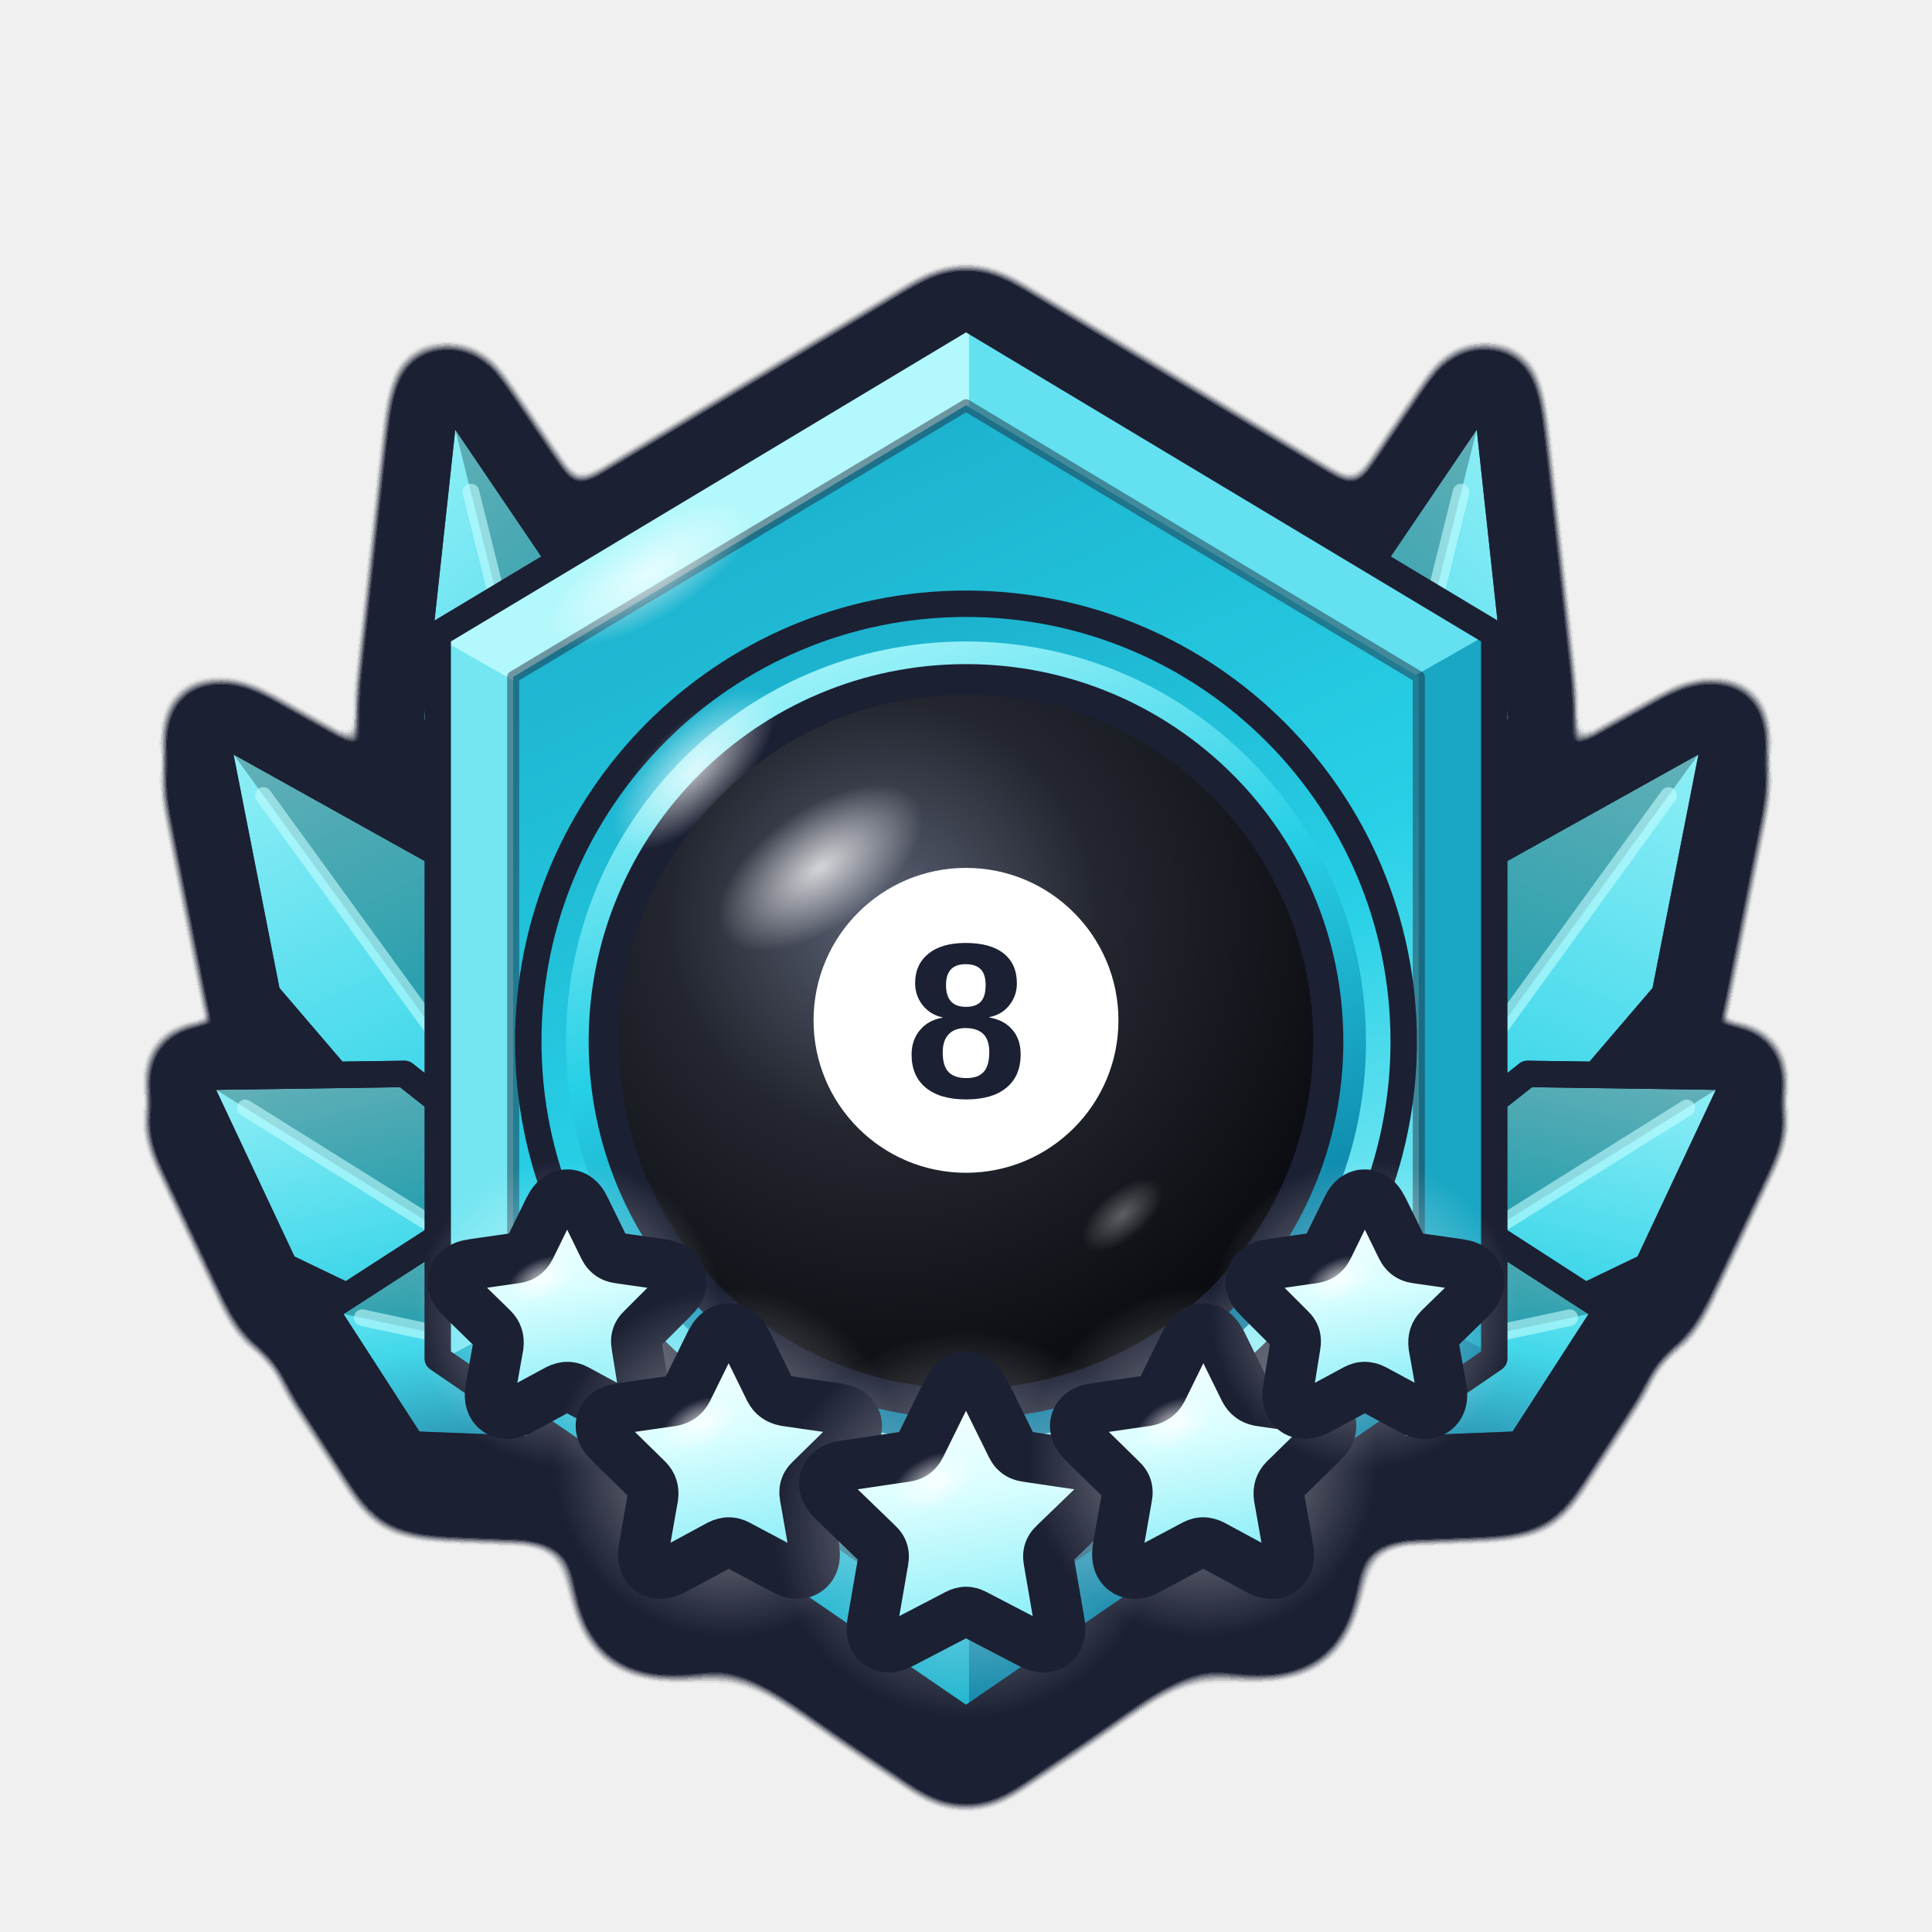
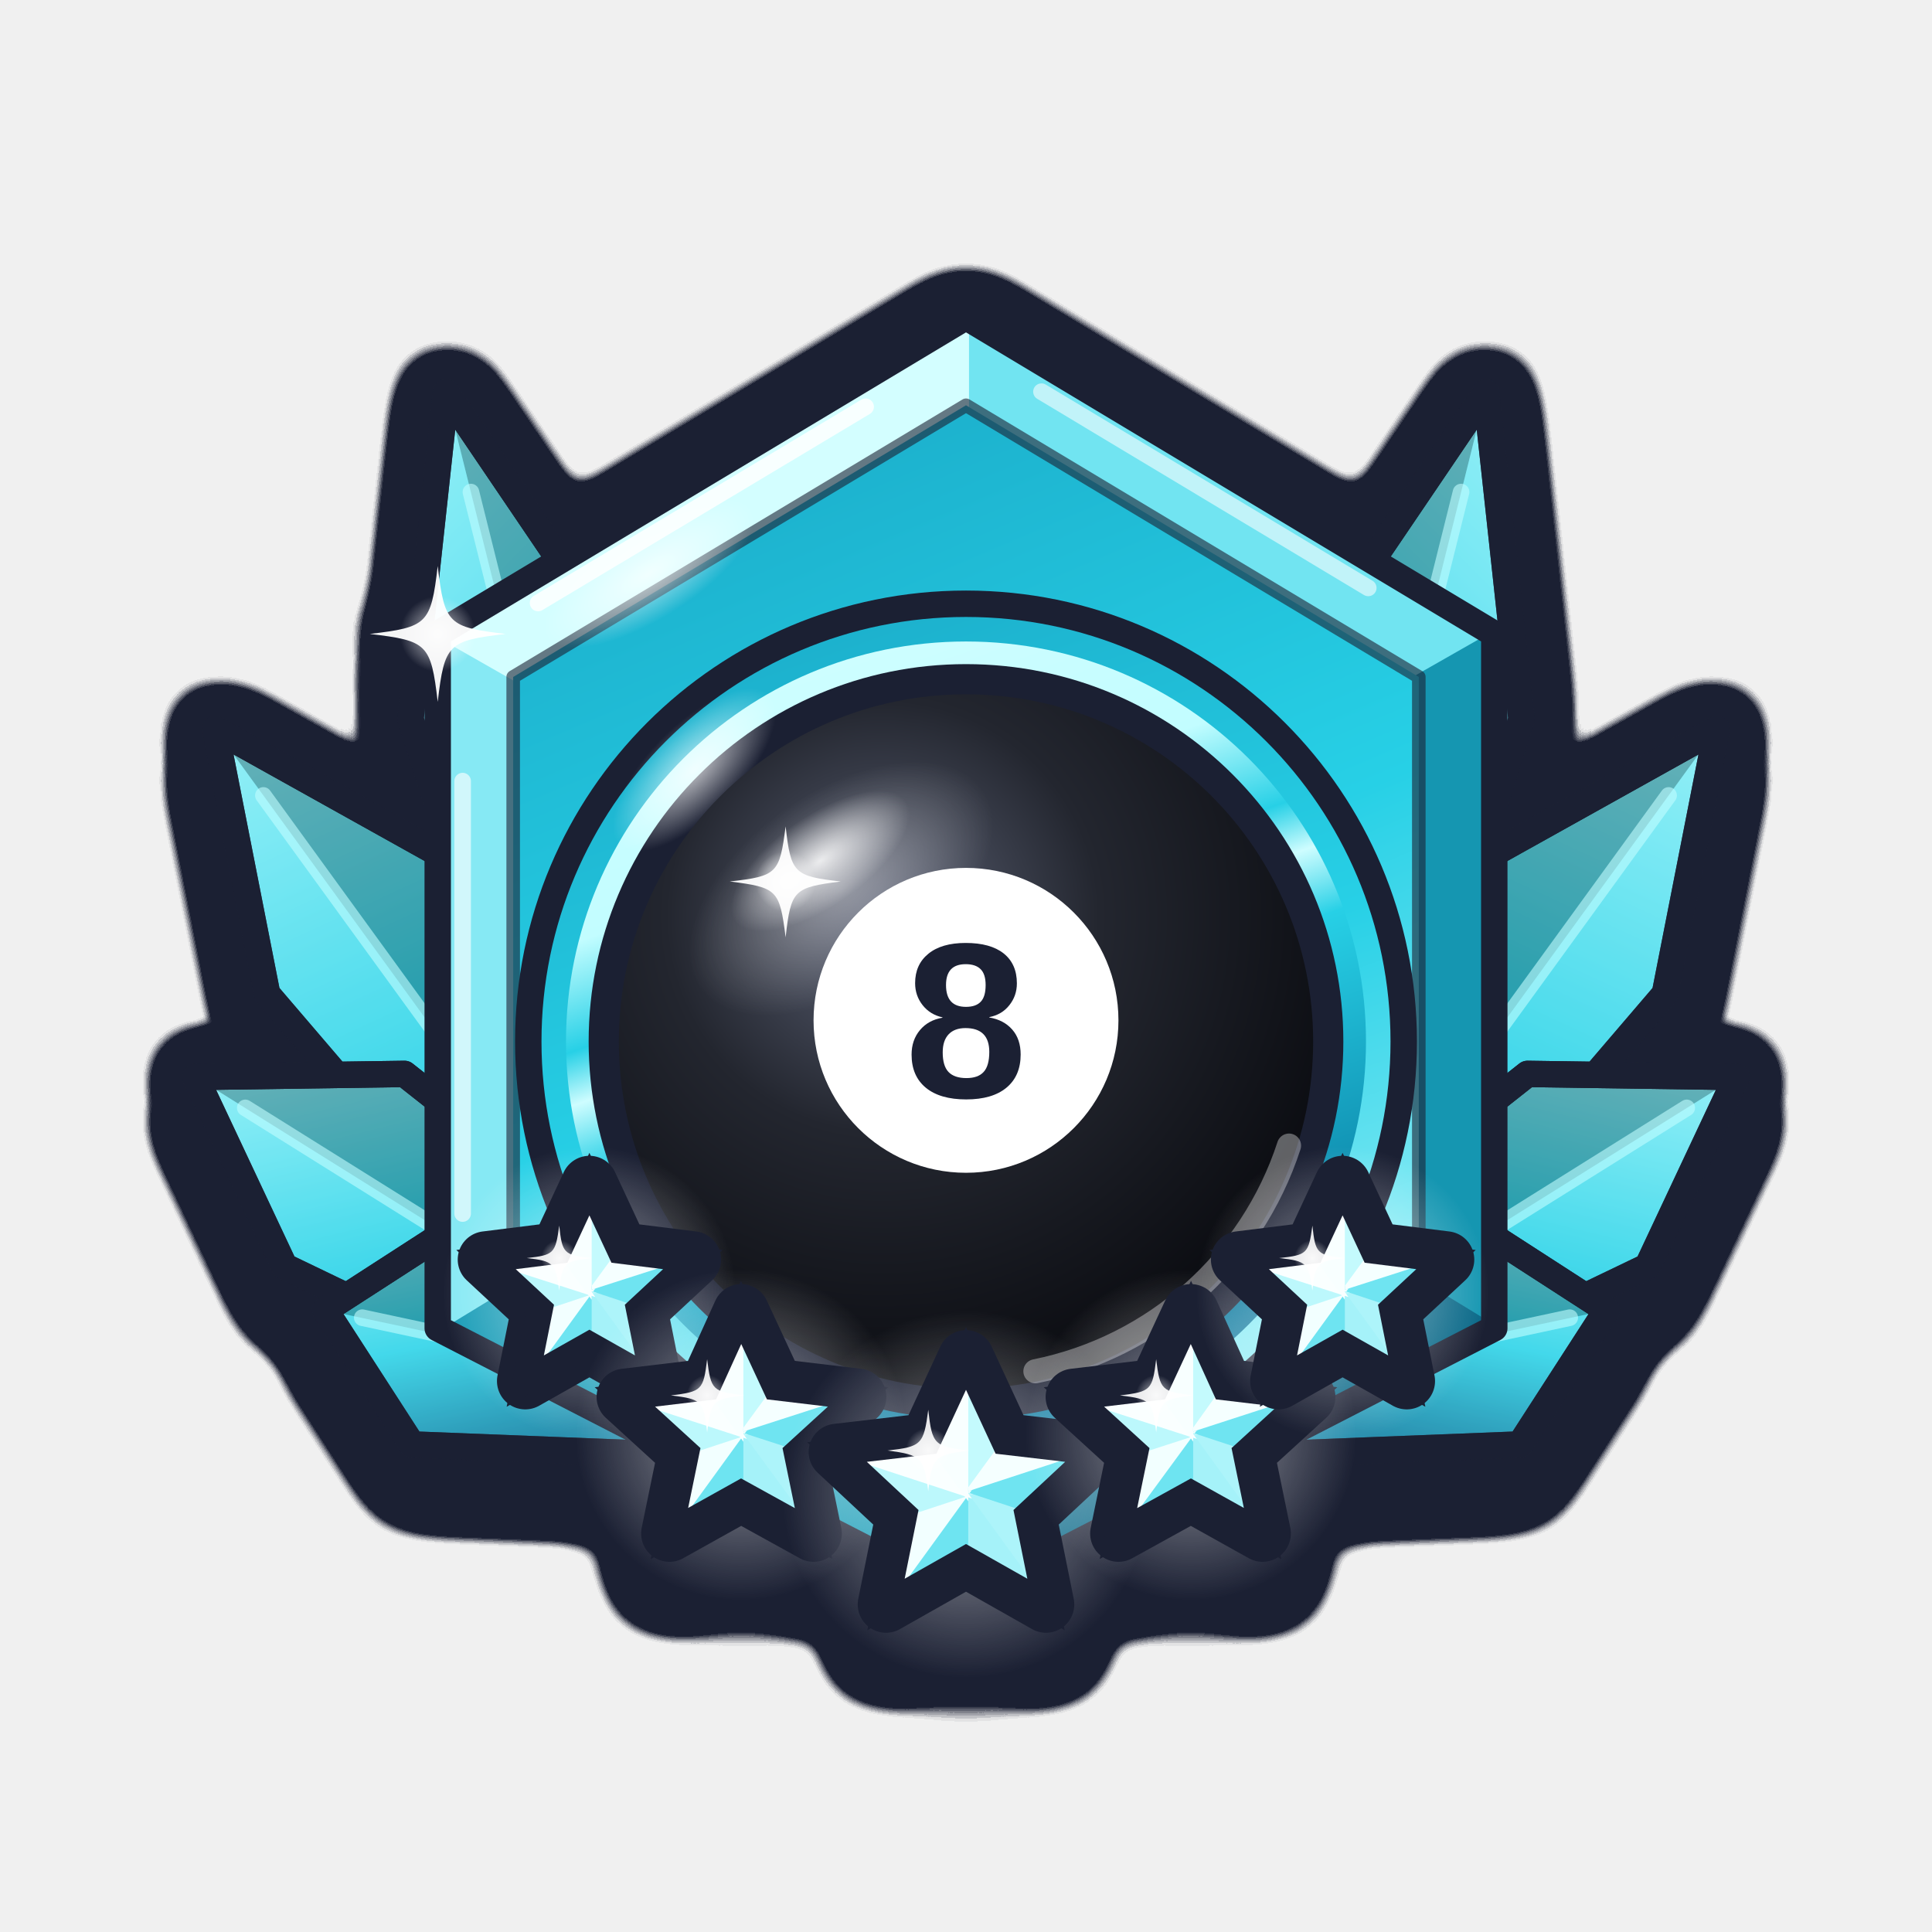
<svg xmlns="http://www.w3.org/2000/svg" width="512" height="512" viewBox="0 0 256 256">
  <defs>
    <linearGradient id="blue" x1="0" y1="0" x2="0.35" y2="1">
      <stop offset="0" stop-color="#9ED3FF" />
      <stop offset="0.45" stop-color="#3B9BFF" />
      <stop offset="1" stop-color="#1F6BD0" />
    </linearGradient>
    <linearGradient id="green" x1="0" y1="0" x2="0.35" y2="1">
      <stop offset="0" stop-color="#A8F5BE" />
      <stop offset="0.45" stop-color="#3DD66B" />
      <stop offset="1" stop-color="#1E9E47" />
    </linearGradient>
    <linearGradient id="red" x1="0" y1="0" x2="0.35" y2="1">
      <stop offset="0" stop-color="#FFA3A3" />
      <stop offset="0.45" stop-color="#FF4D4D" />
      <stop offset="1" stop-color="#C9283A" />
    </linearGradient>
    <linearGradient id="gold" x1="0" y1="0" x2="0.35" y2="1">
      <stop offset="0" stop-color="#FFF1A0" />
      <stop offset="0.45" stop-color="#FFC928" />
      <stop offset="1" stop-color="#DB8E00" />
    </linearGradient>
    <linearGradient id="wood" x1="0" y1="0" x2="0.35" y2="1">
      <stop offset="0" stop-color="#FFD9A0" />
      <stop offset="0.45" stop-color="#E7A35C" />
      <stop offset="1" stop-color="#A8622A" />
    </linearGradient>
    <linearGradient id="darkwood" x1="0" y1="0" x2="0.35" y2="1">
      <stop offset="0" stop-color="#C07A45" />
      <stop offset="0.45" stop-color="#8A4B22" />
      <stop offset="1" stop-color="#5E3014" />
    </linearGradient>
    <linearGradient id="white" x1="0" y1="0" x2="0.35" y2="1">
      <stop offset="0" stop-color="#FFFFFF" />
      <stop offset="0.45" stop-color="#F4F8FF" />
      <stop offset="1" stop-color="#C9D6EA" />
    </linearGradient>
    <linearGradient id="grey" x1="0" y1="0" x2="0.35" y2="1">
      <stop offset="0" stop-color="#E4E9F2" />
      <stop offset="0.45" stop-color="#AEB8C8" />
      <stop offset="1" stop-color="#7B869A" />
    </linearGradient>
    <linearGradient id="steel" x1="0" y1="0" x2="0.35" y2="1">
      <stop offset="0" stop-color="#D8E6F7" />
      <stop offset="0.45" stop-color="#9FB2CC" />
      <stop offset="1" stop-color="#6A7D98" />
    </linearGradient>
    <linearGradient id="cloth" x1="0" y1="0" x2="0.35" y2="1">
      <stop offset="0" stop-color="#6FE08E" />
      <stop offset="0.45" stop-color="#2FA24F" />
      <stop offset="1" stop-color="#1C7A37" />
    </linearGradient>
    <linearGradient id="sad" x1="0" y1="0" x2="0.35" y2="1">
      <stop offset="0" stop-color="#C4D4EE" />
      <stop offset="0.45" stop-color="#8EA3C7" />
      <stop offset="1" stop-color="#5E7299" />
    </linearGradient>
    <linearGradient id="purple" x1="0" y1="0" x2="0.35" y2="1">
      <stop offset="0" stop-color="#D7B8FF" />
      <stop offset="0.45" stop-color="#A259FF" />
      <stop offset="1" stop-color="#6E2FD0" />
    </linearGradient>
    <radialGradient id="shine" cx="0.5" cy="0.5" r="0.5">
      <stop offset="0" stop-color="#FFFFFF" stop-opacity="0.9" />
      <stop offset="1" stop-color="#FFFFFF" stop-opacity="0" />
    </radialGradient>
    <filter id="ink" x="-30%" y="-30%" width="160%" height="160%" color-interpolation-filters="sRGB">
      <feGaussianBlur in="SourceAlpha" stdDeviation="6.92" result="blur" />
      <feComponentTransfer in="blur" result="grown">
        <feFuncA type="linear" slope="7" intercept="-0.35" />
      </feComponentTransfer>
      <feOffset in="grown" dy="6" result="lip" />
      <feMerge result="both">
        <feMergeNode in="lip" />
        <feMergeNode in="grown" />
      </feMerge>
      <feFlood flood-color="#1B2033" />
      <feComposite in2="both" operator="in" result="outline" />
      <feMerge>
        <feMergeNode in="outline" />
        <feMergeNode in="SourceGraphic" />
      </feMerge>
    </filter>
  </defs>
  <defs>
    <filter id="badgeInk" x="-20%" y="-20%" width="140%" height="140%" color-interpolation-filters="sRGB">
      <feGaussianBlur in="SourceAlpha" stdDeviation="3.2" result="blur" />
      <feComponentTransfer in="blur" result="grown">
        <feFuncA type="linear" slope="40" intercept="-0.716" />
      </feComponentTransfer>
      <feOffset in="grown" dy="5" result="lip" />
      <feMerge result="both">
        <feMergeNode in="lip" />
        <feMergeNode in="grown" />
      </feMerge>
      <feFlood flood-color="#1B2033" />
      <feComposite in2="both" operator="in" result="outline" />
      <feMerge>
        <feMergeNode in="outline" />
        <feMergeNode in="SourceGraphic" />
      </feMerge>
    </filter>
  </defs>
  <defs>
    <linearGradient id="m" x1="0" y1="0" x2="0.35" y2="1">
-       <stop offset="0.00" stop-color="#C2FDFF" />
-       <stop offset="0.50" stop-color="#27D0E6" />
+       <stop offset="0.00" stop-color="#D4FEFF" />
+       <stop offset="0.34" stop-color="#C2FDFF" />
+       <stop offset="0.46" stop-color="#27D0E6" />
+       <stop offset="0.52" stop-color="#CEFDFF" />
+       <stop offset="0.60" stop-color="#27D0E6" />
      <stop offset="1.00" stop-color="#08789E" />
    </linearGradient>
    <linearGradient id="r" x1="0" y1="0" x2="0.35" y2="1">
      <stop offset="0.00" stop-color="#19A8C6" />
      <stop offset="0.60" stop-color="#27D0E6" />
      <stop offset="1.00" stop-color="#84EBF5" />
    </linearGradient>
    <linearGradient id="w" x1="0" y1="0" x2="0.35" y2="1">
      <stop offset="0.00" stop-color="#8CEDF6" />
      <stop offset="0.55" stop-color="#27D0E6" />
      <stop offset="1.00" stop-color="#08789E" />
    </linearGradient>
    <linearGradient id="c" x1="0" y1="0" x2="0.3" y2="1">
      <stop offset="0.00" stop-color="#DAFEFF" />
      <stop offset="0.55" stop-color="#6DE4F1" />
      <stop offset="1.00" stop-color="#27D0E6" />
    </linearGradient>
    <linearGradient id="s" x1="0" y1="0" x2="0.2" y2="1">
      <stop offset="0.00" stop-color="#FFFFFF" />
      <stop offset="0.50" stop-color="#DAFEFF" />
      <stop offset="1.00" stop-color="#94F0F8" />
    </linearGradient>
    <linearGradient id="g" x1="0" y1="0" x2="0.35" y2="1">
      <stop offset="0.00" stop-color="#FFF3A6" />
      <stop offset="0.50" stop-color="#FFC928" />
      <stop offset="1.00" stop-color="#C97F00" />
    </linearGradient>
    <linearGradient id="gr" x1="0" y1="0" x2="0.35" y2="1">
      <stop offset="0.00" stop-color="#E7A816" />
      <stop offset="0.60" stop-color="#FFC928" />
      <stop offset="1.00" stop-color="#FFE274" />
    </linearGradient>
    <radialGradient id="ball" cx="0.38" cy="0.32" r="0.78">
      <stop offset="0" stop-color="#5C6275" />
      <stop offset="0.4" stop-color="#23262F" />
      <stop offset="1" stop-color="#06070B" />
    </radialGradient>
  </defs>
  <g filter="url(#badgeInk)">
    <path d="M83.3 186.2 L54.4 95.3 L59.1 52.0 L83.5 88.0 L100.7 181.8 Z" fill="url(#w)" stroke="#1B2033" stroke-width="3.5" stroke-linejoin="round" />
    <path d="M92.0 184.0 L100.7 181.8 L83.5 88.0 L59.1 52.0 Z" fill="#000000" opacity="0.25" />
    <path d="M92.0 184.0 L83.3 186.2 L54.4 95.3 L59.1 52.0 Z" fill="#C2FDFF" opacity="0.18" />
    <path d="M89.4 173.4 L62.4 65.2" fill="none" stroke="#C2FDFF" stroke-width="2.2" stroke-linecap="round" stroke-linejoin="round" opacity="0.6" />
    <path d="M83.3 186.2 L54.4 95.3 L59.1 52.0 L83.5 88.0 L100.7 181.8 Z" fill="none" stroke="#1B2033" stroke-width="3.5" stroke-linejoin="round" />
    <path d="M84.7 189.3 L35.4 131.7 L28.5 96.6 L59.7 114.0 L99.3 178.7 Z" fill="url(#w)" stroke="#1B2033" stroke-width="3.5" stroke-linejoin="round" />
    <path d="M92.0 184.0 L99.3 178.7 L59.7 114.0 L28.5 96.6 Z" fill="#000000" opacity="0.25" />
    <path d="M92.0 184.0 L84.7 189.3 L35.4 131.7 L28.5 96.6 Z" fill="#C2FDFF" opacity="0.18" />
    <path d="M86.9 177.0 L34.9 105.4" fill="none" stroke="#C2FDFF" stroke-width="2.2" stroke-linecap="round" stroke-linejoin="round" opacity="0.6" />
    <path d="M84.7 189.3 L35.4 131.7 L28.5 96.6 L59.7 114.0 L99.3 178.7 Z" fill="none" stroke="#1B2033" stroke-width="3.5" stroke-linejoin="round" />
    <path d="M87.2 191.6 L37.7 167.8 L25.9 142.7 L53.6 142.3 L96.8 176.4 Z" fill="url(#w)" stroke="#1B2033" stroke-width="3.5" stroke-linejoin="round" />
    <path d="M92.0 184.0 L96.8 176.4 L53.6 142.3 L25.9 142.7 Z" fill="#000000" opacity="0.25" />
    <path d="M92.0 184.0 L87.2 191.6 L37.7 167.8 L25.9 142.7 Z" fill="#C2FDFF" opacity="0.18" />
    <path d="M86.7 180.7 L32.5 146.8" fill="none" stroke="#C2FDFF" stroke-width="2.2" stroke-linecap="round" stroke-linejoin="round" opacity="0.6" />
    <path d="M87.2 191.6 L37.7 167.8 L25.9 142.7 L53.6 142.3 L96.8 176.4 Z" fill="none" stroke="#1B2033" stroke-width="3.5" stroke-linejoin="round" />
    <path d="M90.1 192.8 L54.6 191.4 L43.1 173.6 L60.9 162.1 L93.9 175.2 Z" fill="url(#w)" stroke="#1B2033" stroke-width="3.5" stroke-linejoin="round" />
    <path d="M92.0 184.0 L93.9 175.2 L60.9 162.1 L43.1 173.6 Z" fill="#000000" opacity="0.25" />
    <path d="M92.0 184.0 L90.1 192.8 L54.6 191.4 L43.1 173.6 Z" fill="#C2FDFF" opacity="0.18" />
    <path d="M88.1 183.2 L48.0 174.6" fill="none" stroke="#C2FDFF" stroke-width="2.2" stroke-linecap="round" stroke-linejoin="round" opacity="0.6" />
    <path d="M90.1 192.8 L54.6 191.4 L43.1 173.6 L60.9 162.1 L93.9 175.2 Z" fill="none" stroke="#1B2033" stroke-width="3.5" stroke-linejoin="round" />
    <g transform="matrix(-1 0 0 1 256 0)">
      <path d="M83.3 186.2 L54.4 95.3 L59.1 52.0 L83.5 88.0 L100.7 181.8 Z" fill="url(#w)" stroke="#1B2033" stroke-width="3.5" stroke-linejoin="round" />
      <path d="M92.0 184.0 L100.7 181.8 L83.5 88.0 L59.1 52.0 Z" fill="#000000" opacity="0.25" />
      <path d="M92.0 184.0 L83.3 186.2 L54.4 95.3 L59.1 52.0 Z" fill="#C2FDFF" opacity="0.18" />
      <path d="M89.4 173.4 L62.4 65.2" fill="none" stroke="#C2FDFF" stroke-width="2.2" stroke-linecap="round" stroke-linejoin="round" opacity="0.6" />
      <path d="M83.3 186.2 L54.4 95.3 L59.1 52.0 L83.5 88.0 L100.7 181.8 Z" fill="none" stroke="#1B2033" stroke-width="3.5" stroke-linejoin="round" />
      <path d="M84.7 189.3 L35.4 131.7 L28.5 96.6 L59.7 114.0 L99.3 178.7 Z" fill="url(#w)" stroke="#1B2033" stroke-width="3.5" stroke-linejoin="round" />
      <path d="M92.0 184.0 L99.3 178.7 L59.7 114.0 L28.5 96.6 Z" fill="#000000" opacity="0.25" />
      <path d="M92.0 184.0 L84.7 189.3 L35.4 131.7 L28.5 96.6 Z" fill="#C2FDFF" opacity="0.18" />
      <path d="M86.9 177.0 L34.9 105.4" fill="none" stroke="#C2FDFF" stroke-width="2.2" stroke-linecap="round" stroke-linejoin="round" opacity="0.6" />
      <path d="M84.7 189.3 L35.4 131.7 L28.5 96.6 L59.7 114.0 L99.3 178.7 Z" fill="none" stroke="#1B2033" stroke-width="3.5" stroke-linejoin="round" />
      <path d="M87.2 191.6 L37.7 167.8 L25.9 142.7 L53.6 142.3 L96.8 176.4 Z" fill="url(#w)" stroke="#1B2033" stroke-width="3.5" stroke-linejoin="round" />
      <path d="M92.0 184.0 L96.8 176.4 L53.6 142.3 L25.9 142.7 Z" fill="#000000" opacity="0.25" />
      <path d="M92.0 184.0 L87.2 191.6 L37.7 167.8 L25.9 142.7 Z" fill="#C2FDFF" opacity="0.18" />
      <path d="M86.7 180.7 L32.5 146.8" fill="none" stroke="#C2FDFF" stroke-width="2.2" stroke-linecap="round" stroke-linejoin="round" opacity="0.6" />
      <path d="M87.2 191.6 L37.7 167.8 L25.9 142.7 L53.6 142.3 L96.8 176.4 Z" fill="none" stroke="#1B2033" stroke-width="3.5" stroke-linejoin="round" />
      <path d="M90.1 192.8 L54.6 191.4 L43.1 173.6 L60.9 162.1 L93.9 175.2 Z" fill="url(#w)" stroke="#1B2033" stroke-width="3.5" stroke-linejoin="round" />
      <path d="M92.0 184.0 L93.9 175.2 L60.9 162.1 L43.1 173.6 Z" fill="#000000" opacity="0.25" />
      <path d="M92.0 184.0 L90.1 192.8 L54.6 191.4 L43.1 173.6 Z" fill="#C2FDFF" opacity="0.18" />
      <path d="M88.1 183.2 L48.0 174.6" fill="none" stroke="#C2FDFF" stroke-width="2.2" stroke-linecap="round" stroke-linejoin="round" opacity="0.6" />
      <path d="M90.1 192.8 L54.6 191.4 L43.1 173.6 L60.9 162.1 L93.9 175.2 Z" fill="none" stroke="#1B2033" stroke-width="3.5" stroke-linejoin="round" />
    </g>
-     <path d="M128.0 42.0 L198.0 84.0 L188.0 89.7 L128.0 53.7 Z" fill="#63E1F0" stroke="#63E1F0" stroke-width="0.8" />
-     <path d="M198.0 84.0 L198.0 180.0 L188.0 174.7 L188.0 89.7 Z" fill="#19A7C4" stroke="#19A7C4" stroke-width="0.8" />
-     <path d="M198.0 180.0 L128.0 228.0 L128.0 215.9 L188.0 174.7 Z" fill="#0D86A9" stroke="#0D86A9" stroke-width="0.8" />
-     <path d="M128.0 228.0 L58.0 180.0 L68.0 174.7 L128.0 215.9 Z" fill="#1DB4CF" stroke="#1DB4CF" stroke-width="0.8" />
-     <path d="M58.0 180.0 L58.0 84.0 L68.0 89.7 L68.0 174.7 Z" fill="#74E6F2" stroke="#74E6F2" stroke-width="0.8" />
-     <path d="M58.0 84.0 L128.0 42.0 L128.0 53.7 L68.0 89.7 Z" fill="#B2F8FC" stroke="#B2F8FC" stroke-width="0.8" />
-     <path d="M128.0 53.7 L188.0 89.7 L188.0 174.7 L128.0 215.9 L68.0 174.7 L68.0 89.7 Z" fill="url(#r)" />
-     <path d="M128.0 53.7 L188.0 89.7 L188.0 174.7 L128.0 215.9 L68.0 174.7 L68.0 89.7 Z" fill="none" stroke="#1B2033" stroke-width="1.6" stroke-opacity="0.45" stroke-linejoin="round" />
-     <path d="M128.0 42.0 L198.0 84.0 L198.0 180.0 L128.0 228.0 L58.0 180.0 L58.0 84.0 Z" fill="none" stroke="#1B2033" stroke-width="3.5" stroke-linejoin="round" />
+     <path d="M128.0 42.0 L198.0 84.0 L188.0 89.7 L128.0 53.7 Z" fill="#71E4F1" stroke="#71E4F1" stroke-width="0.8" />
+     <path d="M198.0 84.0 L198.0 176.0 L188.0 169.9 L188.0 89.7 Z" fill="#1596B1" stroke="#1596B1" stroke-width="0.8" />
+     <path d="M198.0 176.0 L128.0 212.0 L128.0 200.8 L188.0 169.9 Z" fill="#076787" stroke="#076787" stroke-width="0.8" />
+     <path d="M128.0 212.0 L58.0 176.0 L68.0 169.9 L128.0 200.8 Z" fill="#179CB7" stroke="#179CB7" stroke-width="0.8" />
+     <path d="M58.0 176.0 L58.0 84.0 L68.0 89.7 L68.0 169.9 Z" fill="#86E9F4" stroke="#86E9F4" stroke-width="0.8" />
+     <path d="M58.0 84.0 L128.0 42.0 L128.0 53.7 L68.0 89.7 Z" fill="#D3FEFF" stroke="#D3FEFF" stroke-width="0.8" />
+     <path d="M138.0 51.9 L181.3 77.9" fill="none" stroke="#FFFFFF" stroke-width="2.2" stroke-linecap="round" stroke-linejoin="round" opacity="0.56" />
+     <path d="M61.3 160.8 L61.3 103.5" fill="none" stroke="#FFFFFF" stroke-width="2.2" stroke-linecap="round" stroke-linejoin="round" opacity="0.62" />
+     <path d="M71.3 79.9 L114.7 53.9" fill="none" stroke="#FFFFFF" stroke-width="2.2" stroke-linecap="round" stroke-linejoin="round" opacity="0.85" />
+     <path d="M128.0 53.7 L188.0 89.7 L188.0 169.9 L128.0 200.8 L68.0 169.9 L68.0 89.7 Z" fill="url(#r)" />
+     <path d="M128.0 53.7 L188.0 89.7 L188.0 169.9 L128.0 200.8 L68.0 169.9 L68.0 89.7 Z" fill="none" stroke="#1B2033" stroke-width="1.8" stroke-opacity="0.6" stroke-linejoin="round" />
+     <path d="M128.0 42.0 L198.0 84.0 L198.0 176.0 L128.0 212.0 L58.0 176.0 L58.0 84.0 Z" fill="none" stroke="#1B2033" stroke-width="3.5" stroke-linejoin="round" />
    <ellipse cx="86" cy="76" rx="16" ry="6" fill="url(#shine)" opacity="0.75" transform="rotate(-32 86 76)" />
+     <circle cx="58.0" cy="84.0" r="5.0" fill="url(#shine)" opacity="0.85" />
+     <path d="M58.0 75.0 C58.9 82.7 59.4 83.1 67.0 84.0 C59.4 84.9 58.9 85.3 58.0 93.0 C57.1 85.3 56.6 84.9 49.0 84.0 C56.6 83.1 57.1 82.7 58.0 75.0 Z" fill="#FFFFFF" opacity="0.95" />
    <circle cx="128" cy="138" r="58" fill="url(#r)" stroke="#1B2033" stroke-width="3.5" />
    <circle cx="128" cy="138" r="53" fill="url(#m)" />
    <circle cx="128" cy="138" r="50" fill="#1B2033" />
    <ellipse cx="92" cy="102" rx="14" ry="6" fill="url(#shine)" opacity="0.8" transform="rotate(-45 92 102)" />
    <circle cx="128" cy="138" r="46" fill="url(#ball)" />
    <circle cx="128.0" cy="135.2" r="20.2" fill="#FFFFFF" />
    <text x="128.0" y="145.4" font-family="Arial Black, Arial, sans-serif" font-weight="900" font-size="29.3" text-anchor="middle" fill="#1B2033">8</text>
-     <ellipse cx="108.68" cy="115.0" rx="15.64" ry="7.82" fill="url(#shine)" opacity="0.85" transform="rotate(-35 108.68 115.0)" />
-     <ellipse cx="148.7" cy="161.0" rx="6.44" ry="3.22" fill="url(#shine)" opacity="0.35" transform="rotate(-40 148.7 161.0)" />
+     <ellipse cx="111.44" cy="117.76" rx="23.0" ry="12.88" fill="url(#shine)" opacity="0.45" transform="rotate(-35 111.44 117.76)" />
+     <ellipse cx="108.68" cy="114.08" rx="13.8" ry="5.98" fill="url(#shine)" opacity="0.95" transform="rotate(-35 108.68 114.08)" />
+     <circle cx="104.1" cy="116.8" r="4.0" fill="url(#shine)" opacity="0.85" />
+     <path d="M104.1 109.5 C104.8 115.7 105.2 116.1 111.4 116.8 C105.2 117.6 104.8 117.9 104.1 124.2 C103.3 117.9 103.0 117.6 96.7 116.8 C103.0 116.1 103.3 115.7 104.1 109.5 Z" fill="#FFFFFF" opacity="0.95" />
+     <path d="M170.8 151.8 A44.6 44.6 0 0 1 137.2 181.7" fill="none" stroke="#FFFFFF" stroke-width="3.2" stroke-linecap="round" opacity="0.35" />
    <defs>
      <radialGradient id="glow">
        <stop offset="0" stop-color="#FFFFFF" stop-opacity="0.55" />
        <stop offset="1" stop-color="#FFFFFF" stop-opacity="0" />
      </radialGradient>
    </defs>
-     <circle cx="75.2" cy="174.1" r="20.5" fill="url(#glow)" />
-     <path d="M74.2 163.9 Q75.2 161.9 76.1 163.9 L78.6 169.0 Q79.6 171.0 81.8 171.3 L87.4 172.1 Q89.6 172.4 88.0 173.9 L84.0 177.9 Q82.4 179.4 82.8 181.6 L83.7 187.2 Q84.1 189.4 82.1 188.4 L77.1 185.7 Q75.2 184.7 73.2 185.7 L68.2 188.4 Q66.2 189.4 66.6 187.2 L67.6 181.6 Q67.9 179.4 66.4 177.9 L62.3 173.9 Q60.7 172.4 62.9 172.1 L68.5 171.3 Q70.7 171.0 71.7 169.0 Z" fill="#000000" opacity="0.35" />
-     <path d="M74.2 160.9 Q75.2 158.9 76.1 160.9 L78.6 166.0 Q79.6 168.0 81.8 168.3 L87.4 169.1 Q89.6 169.4 88.0 170.9 L84.0 174.9 Q82.4 176.4 82.8 178.6 L83.7 184.2 Q84.1 186.4 82.1 185.4 L77.1 182.7 Q75.2 181.7 73.2 182.7 L68.2 185.4 Q66.2 186.4 66.6 184.2 L67.6 178.6 Q67.9 176.4 66.4 174.9 L62.3 170.9 Q60.7 169.4 62.9 169.1 L68.5 168.3 Q70.7 168.0 71.7 166.0 Z" fill="#1B2033" stroke="#1B2033" stroke-width="9.9" stroke-linejoin="round" />
-     <path d="M74.2 160.9 Q75.2 158.9 76.1 160.9 L78.6 166.0 Q79.6 168.0 81.8 168.3 L87.4 169.1 Q89.6 169.4 88.0 170.9 L84.0 174.9 Q82.4 176.4 82.8 178.6 L83.7 184.2 Q84.1 186.4 82.1 185.4 L77.1 182.7 Q75.2 181.7 73.2 182.7 L68.2 185.4 Q66.2 186.4 66.6 184.2 L67.6 178.6 Q67.9 176.4 66.4 174.9 L62.3 170.9 Q60.7 169.4 62.9 169.1 L68.5 168.3 Q70.7 168.0 71.7 166.0 Z" fill="url(#s)" stroke="#1B2033" stroke-width="3.5" stroke-linejoin="round" />
-     <ellipse cx="71.81" cy="169.541" rx="4.864" ry="2.736" fill="url(#shine)" opacity="0.85" transform="rotate(-25 71.80951 169.5405)" />
-     <circle cx="96.6" cy="193.8" r="23.1" fill="url(#glow)" />
-     <path d="M95.6 181.6 Q96.6 179.7 97.5 181.6 L100.6 187.9 Q101.6 189.8 103.8 190.2 L110.7 191.2 Q112.8 191.5 111.3 193.0 L106.3 197.9 Q104.7 199.4 105.1 201.6 L106.3 208.4 Q106.6 210.6 104.7 209.6 L98.5 206.3 Q96.6 205.3 94.6 206.3 L88.5 209.6 Q86.5 210.6 86.9 208.4 L88.1 201.6 Q88.4 199.4 86.9 197.9 L81.9 193.0 Q80.3 191.5 82.5 191.2 L89.4 190.2 Q91.5 189.8 92.5 187.9 Z" fill="#000000" opacity="0.35" />
-     <path d="M95.6 178.6 Q96.6 176.7 97.5 178.6 L100.6 184.9 Q101.6 186.8 103.8 187.2 L110.7 188.2 Q112.8 188.5 111.3 190.0 L106.3 194.9 Q104.7 196.4 105.1 198.6 L106.3 205.4 Q106.6 207.6 104.7 206.6 L98.5 203.3 Q96.6 202.3 94.6 203.3 L88.5 206.6 Q86.5 207.6 86.9 205.4 L88.1 198.6 Q88.4 196.4 86.9 194.9 L81.9 190.0 Q80.3 188.5 82.5 188.2 L89.4 187.2 Q91.5 186.8 92.5 184.9 Z" fill="#1B2033" stroke="#1B2033" stroke-width="9.9" stroke-linejoin="round" />
-     <path d="M95.6 178.6 Q96.6 176.7 97.5 178.6 L100.6 184.9 Q101.6 186.8 103.8 187.2 L110.7 188.2 Q112.8 188.5 111.3 190.0 L106.3 194.9 Q104.7 196.4 105.1 198.6 L106.3 205.4 Q106.6 207.6 104.7 206.6 L98.5 203.3 Q96.6 202.3 94.6 203.3 L88.5 206.6 Q86.5 207.6 86.9 205.4 L88.1 198.6 Q88.4 196.4 86.9 194.9 L81.9 190.0 Q80.3 188.5 82.5 188.2 L89.4 187.2 Q91.5 186.8 92.5 184.9 Z" fill="url(#s)" stroke="#1B2033" stroke-width="3.5" stroke-linejoin="round" />
-     <ellipse cx="92.812" cy="188.623" rx="5.472" ry="3.078" fill="url(#shine)" opacity="0.85" transform="rotate(-25 92.81207 188.6231)" />
-     <circle cx="128.0" cy="202.0" r="25.7" fill="url(#glow)" />
-     <path d="M127.0 188.0 Q128.0 186.0 129.0 188.0 L132.6 195.3 Q133.6 197.3 135.8 197.6 L143.9 198.8 Q146.1 199.1 144.5 200.7 L138.6 206.4 Q137.0 207.9 137.4 210.1 L138.8 218.2 Q139.2 220.4 137.2 219.3 L129.9 215.5 Q128.0 214.5 126.1 215.5 L118.8 219.3 Q116.8 220.4 117.2 218.2 L118.6 210.1 Q119.0 207.9 117.4 206.4 L111.5 200.7 Q109.9 199.1 112.1 198.8 L120.2 197.6 Q122.4 197.3 123.4 195.3 Z" fill="#000000" opacity="0.35" />
-     <path d="M127.0 185.0 Q128.0 183.0 129.0 185.0 L132.6 192.3 Q133.6 194.3 135.8 194.6 L143.9 195.8 Q146.1 196.1 144.5 197.7 L138.6 203.4 Q137.0 204.9 137.4 207.1 L138.8 215.2 Q139.2 217.4 137.2 216.3 L129.9 212.5 Q128.0 211.5 126.1 212.5 L118.8 216.3 Q116.8 217.4 117.2 215.2 L118.6 207.1 Q119.0 204.9 117.4 203.4 L111.5 197.7 Q109.9 196.1 112.1 195.8 L120.2 194.6 Q122.4 194.3 123.4 192.3 Z" fill="#1B2033" stroke="#1B2033" stroke-width="9.9" stroke-linejoin="round" />
-     <path d="M127.0 185.0 Q128.0 183.0 129.0 185.0 L132.6 192.3 Q133.6 194.3 135.8 194.6 L143.9 195.8 Q146.1 196.1 144.5 197.7 L138.6 203.4 Q137.0 204.9 137.4 207.1 L138.8 215.2 Q139.2 217.4 137.2 216.3 L129.9 212.5 Q128.0 211.5 126.1 212.5 L118.8 216.3 Q116.8 217.4 117.2 215.2 L118.6 207.1 Q119.0 204.9 117.4 203.4 L111.5 197.7 Q109.9 196.1 112.1 195.8 L120.2 194.6 Q122.4 194.3 123.4 192.3 Z" fill="url(#s)" stroke="#1B2033" stroke-width="3.5" stroke-linejoin="round" />
-     <ellipse cx="123.82" cy="196.3" rx="6.08" ry="3.42" fill="url(#shine)" opacity="0.85" transform="rotate(-25 123.82 196.3)" />
-     <circle cx="159.4" cy="193.8" r="23.1" fill="url(#glow)" />
-     <path d="M158.5 181.6 Q159.4 179.7 160.4 181.6 L163.5 187.9 Q164.5 189.8 166.6 190.2 L173.5 191.2 Q175.7 191.5 174.1 193.0 L169.1 197.9 Q167.6 199.4 167.9 201.6 L169.1 208.4 Q169.5 210.6 167.5 209.6 L161.4 206.3 Q159.4 205.3 157.5 206.3 L151.3 209.6 Q149.4 210.6 149.7 208.4 L150.9 201.6 Q151.3 199.4 149.7 197.9 L144.7 193.0 Q143.2 191.5 145.3 191.2 L152.2 190.2 Q154.4 189.8 155.4 187.9 Z" fill="#000000" opacity="0.35" />
-     <path d="M158.5 178.6 Q159.4 176.7 160.4 178.6 L163.5 184.9 Q164.5 186.8 166.6 187.2 L173.5 188.2 Q175.7 188.5 174.1 190.0 L169.1 194.9 Q167.6 196.4 167.9 198.6 L169.1 205.4 Q169.5 207.6 167.5 206.6 L161.4 203.3 Q159.4 202.3 157.5 203.3 L151.3 206.6 Q149.4 207.6 149.7 205.4 L150.9 198.6 Q151.3 196.4 149.7 194.9 L144.7 190.0 Q143.2 188.5 145.3 188.2 L152.2 187.2 Q154.4 186.8 155.4 184.9 Z" fill="#1B2033" stroke="#1B2033" stroke-width="9.9" stroke-linejoin="round" />
-     <path d="M158.5 178.6 Q159.4 176.7 160.4 178.6 L163.5 184.9 Q164.5 186.8 166.6 187.2 L173.5 188.2 Q175.7 188.5 174.1 190.0 L169.1 194.9 Q167.6 196.4 167.9 198.6 L169.1 205.4 Q169.5 207.6 167.5 206.6 L161.4 203.3 Q159.4 202.3 157.5 203.3 L151.3 206.6 Q149.4 207.6 149.7 205.4 L150.9 198.6 Q151.3 196.4 149.7 194.9 L144.7 190.0 Q143.2 188.5 145.3 188.2 L152.2 187.2 Q154.4 186.8 155.4 184.9 Z" fill="url(#s)" stroke="#1B2033" stroke-width="3.5" stroke-linejoin="round" />
-     <ellipse cx="155.664" cy="188.623" rx="5.472" ry="3.078" fill="url(#shine)" opacity="0.85" transform="rotate(-25 155.6639 188.6231)" />
-     <circle cx="180.8" cy="174.1" r="20.5" fill="url(#glow)" />
-     <path d="M179.9 163.9 Q180.8 161.9 181.8 163.9 L184.3 169.0 Q185.3 171.0 187.5 171.3 L193.1 172.1 Q195.3 172.4 193.7 173.9 L189.6 177.9 Q188.1 179.4 188.4 181.6 L189.4 187.2 Q189.8 189.4 187.8 188.4 L182.8 185.7 Q180.8 184.7 178.9 185.7 L173.9 188.4 Q171.9 189.4 172.3 187.2 L173.2 181.6 Q173.6 179.4 172.0 177.9 L168.0 173.9 Q166.4 172.4 168.6 172.1 L174.2 171.3 Q176.4 171.0 177.4 169.0 Z" fill="#000000" opacity="0.35" />
-     <path d="M179.9 160.9 Q180.8 158.9 181.8 160.9 L184.3 166.0 Q185.3 168.0 187.5 168.3 L193.1 169.1 Q195.3 169.4 193.7 170.9 L189.6 174.9 Q188.1 176.4 188.4 178.6 L189.4 184.2 Q189.8 186.4 187.8 185.4 L182.8 182.7 Q180.8 181.7 178.9 182.7 L173.9 185.4 Q171.9 186.4 172.3 184.2 L173.2 178.6 Q173.6 176.4 172.0 174.9 L168.0 170.9 Q166.4 169.4 168.6 169.1 L174.2 168.3 Q176.4 168.0 177.4 166.0 Z" fill="#1B2033" stroke="#1B2033" stroke-width="9.9" stroke-linejoin="round" />
-     <path d="M179.9 160.9 Q180.8 158.9 181.8 160.9 L184.3 166.0 Q185.3 168.0 187.5 168.3 L193.1 169.1 Q195.3 169.4 193.7 170.9 L189.6 174.9 Q188.1 176.4 188.4 178.6 L189.4 184.2 Q189.8 186.4 187.8 185.4 L182.8 182.7 Q180.8 181.7 178.9 182.7 L173.9 185.4 Q171.9 186.4 172.3 184.2 L173.2 178.6 Q173.6 176.4 172.0 174.9 L168.0 170.9 Q166.4 169.4 168.6 169.1 L174.2 168.3 Q176.4 168.0 177.4 166.0 Z" fill="url(#s)" stroke="#1B2033" stroke-width="3.5" stroke-linejoin="round" />
-     <ellipse cx="177.502" cy="169.541" rx="4.864" ry="2.736" fill="url(#shine)" opacity="0.85" transform="rotate(-25 177.5025 169.5405)" />
+     <circle cx="78.1" cy="171.3" r="19.4" fill="url(#glow)" />
+     <path d="M78.1 156.9 L82.2 165.7 L91.8 166.9 L84.7 173.5 L86.6 183.0 L78.1 178.2 L69.6 183.0 L71.5 173.5 L64.4 166.9 L74.0 165.7 Z" fill="#1B2033" stroke="#1B2033" stroke-width="7.5" stroke-linejoin="round" />
+     <path d="M78.1 171.3 L78.1 156.9 L82.2 165.7 Z" fill="#C4FAFD" stroke="#C4FAFD" stroke-width="0.6" />
+     <path d="M78.1 171.3 L82.2 165.7 L91.8 166.9 Z" fill="#F5FFFF" stroke="#F5FFFF" stroke-width="0.6" />
+     <path d="M78.1 171.3 L91.8 166.9 L84.7 173.5 Z" fill="#6FE4F1" stroke="#6FE4F1" stroke-width="0.6" />
+     <path d="M78.1 171.3 L84.7 173.5 L86.6 183.0 Z" fill="#ADF4FA" stroke="#ADF4FA" stroke-width="0.6" />
+     <path d="M78.1 171.3 L86.6 183.0 L78.1 178.2 Z" fill="#A5F2F9" stroke="#A5F2F9" stroke-width="0.6" />
+     <path d="M78.1 171.3 L78.1 178.2 L69.6 183.0 Z" fill="#6EE4F1" stroke="#6EE4F1" stroke-width="0.6" />
+     <path d="M78.1 171.3 L69.6 183.0 L71.5 173.5 Z" fill="#F2FFFF" stroke="#F2FFFF" stroke-width="0.6" />
+     <path d="M78.1 171.3 L71.5 173.5 L64.4 166.9 Z" fill="#BCF8FC" stroke="#BCF8FC" stroke-width="0.6" />
+     <path d="M78.1 171.3 L64.4 166.9 L74.0 165.7 Z" fill="#FAFFFF" stroke="#FAFFFF" stroke-width="0.6" />
+     <path d="M78.1 171.3 L74.0 165.7 L78.1 156.9 Z" fill="#F8FFFF" stroke="#F8FFFF" stroke-width="0.6" />
+     <path d="M78.1 156.9 L82.2 165.7 L91.8 166.9 L84.7 173.5 L86.6 183.0 L78.1 178.2 L69.6 183.0 L71.5 173.5 L64.4 166.9 L74.0 165.7 Z" fill="none" stroke="#1B2033" stroke-width="3.5" stroke-linejoin="miter" />
+     <circle cx="74.1" cy="166.7" r="2.4" fill="url(#shine)" opacity="0.81" />
+     <path d="M74.1 162.4 C74.5 166.1 74.7 166.3 78.4 166.7 C74.7 167.1 74.5 167.4 74.1 171.0 C73.6 167.4 73.4 167.1 69.8 166.7 C73.4 166.3 73.6 166.1 74.1 162.4 Z" fill="#FFFFFF" opacity="0.9" />
+     <circle cx="98.2" cy="190.1" r="21.9" fill="url(#glow)" />
+     <path d="M98.2 173.9 L102.8 183.8 L113.7 185.1 L105.6 192.5 L107.8 203.2 L98.2 197.9 L88.7 203.2 L90.9 192.5 L82.8 185.1 L93.7 183.8 Z" fill="#1B2033" stroke="#1B2033" stroke-width="7.5" stroke-linejoin="round" />
+     <path d="M98.2 190.1 L98.2 173.9 L102.8 183.8 Z" fill="#C4FAFD" stroke="#C4FAFD" stroke-width="0.6" />
+     <path d="M98.2 190.1 L102.8 183.8 L113.7 185.1 Z" fill="#F5FFFF" stroke="#F5FFFF" stroke-width="0.6" />
+     <path d="M98.2 190.1 L113.7 185.1 L105.6 192.5 Z" fill="#6FE4F1" stroke="#6FE4F1" stroke-width="0.6" />
+     <path d="M98.2 190.1 L105.6 192.5 L107.8 203.2 Z" fill="#ADF4FA" stroke="#ADF4FA" stroke-width="0.6" />
+     <path d="M98.2 190.1 L107.8 203.2 L98.2 197.9 Z" fill="#A5F2F9" stroke="#A5F2F9" stroke-width="0.6" />
+     <path d="M98.2 190.1 L98.2 197.9 L88.7 203.2 Z" fill="#6EE4F1" stroke="#6EE4F1" stroke-width="0.6" />
+     <path d="M98.2 190.1 L88.7 203.2 L90.9 192.5 Z" fill="#F2FFFF" stroke="#F2FFFF" stroke-width="0.6" />
+     <path d="M98.2 190.1 L90.9 192.5 L82.8 185.1 Z" fill="#BCF8FC" stroke="#BCF8FC" stroke-width="0.6" />
+     <path d="M98.2 190.1 L82.8 185.1 L93.7 183.8 Z" fill="#FAFFFF" stroke="#FAFFFF" stroke-width="0.6" />
+     <path d="M98.2 190.1 L93.7 183.8 L98.2 173.9 Z" fill="#F8FFFF" stroke="#F8FFFF" stroke-width="0.6" />
+     <path d="M98.2 173.9 L102.8 183.8 L113.7 185.1 L105.6 192.5 L107.8 203.2 L98.2 197.9 L88.7 203.2 L90.9 192.5 L82.8 185.1 L93.7 183.8 Z" fill="none" stroke="#1B2033" stroke-width="3.5" stroke-linejoin="miter" />
+     <circle cx="93.7" cy="184.9" r="2.7" fill="url(#shine)" opacity="0.81" />
+     <path d="M93.7 180.1 C94.2 184.2 94.4 184.4 98.6 184.9 C94.4 185.4 94.2 185.6 93.7 189.8 C93.2 185.6 93.0 185.4 88.9 184.9 C93.0 184.4 93.2 184.2 93.7 180.1 Z" fill="#FFFFFF" opacity="0.9" />
+     <circle cx="128.0" cy="198.0" r="24.3" fill="url(#glow)" />
+     <path d="M128.0 180.0 L133.1 191.0 L145.1 192.4 L136.2 200.7 L138.6 212.6 L128.0 206.6 L117.4 212.6 L119.8 200.7 L110.9 192.4 L122.9 191.0 Z" fill="#1B2033" stroke="#1B2033" stroke-width="7.5" stroke-linejoin="round" />
+     <path d="M128.0 198.0 L128.0 180.0 L133.1 191.0 Z" fill="#C4FAFD" stroke="#C4FAFD" stroke-width="0.6" />
+     <path d="M128.0 198.0 L133.1 191.0 L145.1 192.4 Z" fill="#F5FFFF" stroke="#F5FFFF" stroke-width="0.6" />
+     <path d="M128.0 198.0 L145.1 192.4 L136.2 200.7 Z" fill="#6FE4F1" stroke="#6FE4F1" stroke-width="0.6" />
+     <path d="M128.0 198.0 L136.2 200.7 L138.6 212.6 Z" fill="#ADF4FA" stroke="#ADF4FA" stroke-width="0.6" />
+     <path d="M128.0 198.0 L138.6 212.6 L128.0 206.6 Z" fill="#A5F2F9" stroke="#A5F2F9" stroke-width="0.6" />
+     <path d="M128.0 198.0 L128.0 206.6 L117.4 212.6 Z" fill="#6EE4F1" stroke="#6EE4F1" stroke-width="0.6" />
+     <path d="M128.0 198.0 L117.4 212.6 L119.8 200.7 Z" fill="#F2FFFF" stroke="#F2FFFF" stroke-width="0.6" />
+     <path d="M128.0 198.0 L119.8 200.7 L110.9 192.4 Z" fill="#BCF8FC" stroke="#BCF8FC" stroke-width="0.6" />
+     <path d="M128.0 198.0 L110.9 192.4 L122.9 191.0 Z" fill="#FAFFFF" stroke="#FAFFFF" stroke-width="0.6" />
+     <path d="M128.0 198.0 L122.9 191.0 L128.0 180.0 Z" fill="#F8FFFF" stroke="#F8FFFF" stroke-width="0.6" />
+     <path d="M128.0 180.0 L133.1 191.0 L145.1 192.4 L136.2 200.7 L138.6 212.6 L128.0 206.6 L117.4 212.6 L119.8 200.7 L110.9 192.4 L122.9 191.0 Z" fill="none" stroke="#1B2033" stroke-width="3.5" stroke-linejoin="miter" />
+     <circle cx="123.0" cy="192.2" r="3.0" fill="url(#shine)" opacity="0.81" />
+     <path d="M123.0 186.8 C123.5 191.4 123.8 191.7 128.4 192.2 C123.8 192.8 123.5 193.1 123.0 197.6 C122.4 193.1 122.1 192.8 117.6 192.2 C122.1 191.7 122.4 191.4 123.0 186.8 Z" fill="#FFFFFF" opacity="0.9" />
+     <circle cx="157.8" cy="190.1" r="21.9" fill="url(#glow)" />
+     <path d="M157.8 173.9 L162.3 183.8 L173.2 185.1 L165.1 192.5 L167.3 203.2 L157.8 197.9 L148.2 203.2 L150.4 192.5 L142.3 185.1 L153.2 183.8 Z" fill="#1B2033" stroke="#1B2033" stroke-width="7.5" stroke-linejoin="round" />
+     <path d="M157.8 190.1 L157.8 173.9 L162.3 183.8 Z" fill="#C4FAFD" stroke="#C4FAFD" stroke-width="0.6" />
+     <path d="M157.8 190.1 L162.3 183.8 L173.2 185.1 Z" fill="#F5FFFF" stroke="#F5FFFF" stroke-width="0.6" />
+     <path d="M157.8 190.1 L173.2 185.1 L165.1 192.5 Z" fill="#6FE4F1" stroke="#6FE4F1" stroke-width="0.6" />
+     <path d="M157.8 190.1 L165.1 192.5 L167.3 203.2 Z" fill="#ADF4FA" stroke="#ADF4FA" stroke-width="0.6" />
+     <path d="M157.8 190.1 L167.3 203.2 L157.8 197.9 Z" fill="#A5F2F9" stroke="#A5F2F9" stroke-width="0.6" />
+     <path d="M157.8 190.1 L157.8 197.9 L148.2 203.2 Z" fill="#6EE4F1" stroke="#6EE4F1" stroke-width="0.6" />
+     <path d="M157.8 190.1 L148.2 203.2 L150.4 192.5 Z" fill="#F2FFFF" stroke="#F2FFFF" stroke-width="0.6" />
+     <path d="M157.8 190.1 L150.4 192.5 L142.3 185.1 Z" fill="#BCF8FC" stroke="#BCF8FC" stroke-width="0.6" />
+     <path d="M157.8 190.1 L142.3 185.1 L153.2 183.8 Z" fill="#FAFFFF" stroke="#FAFFFF" stroke-width="0.6" />
+     <path d="M157.8 190.1 L153.2 183.8 L157.8 173.9 Z" fill="#F8FFFF" stroke="#F8FFFF" stroke-width="0.6" />
+     <path d="M157.8 173.9 L162.3 183.8 L173.2 185.1 L165.1 192.5 L167.3 203.2 L157.8 197.9 L148.2 203.2 L150.4 192.5 L142.3 185.1 L153.2 183.8 Z" fill="none" stroke="#1B2033" stroke-width="3.5" stroke-linejoin="miter" />
+     <circle cx="153.2" cy="184.9" r="2.7" fill="url(#shine)" opacity="0.81" />
+     <path d="M153.2 180.1 C153.7 184.2 153.9 184.4 158.1 184.9 C153.9 185.4 153.7 185.6 153.2 189.8 C152.7 185.6 152.5 185.4 148.4 184.9 C152.5 184.4 152.7 184.2 153.2 180.1 Z" fill="#FFFFFF" opacity="0.9" />
+     <circle cx="177.9" cy="171.3" r="19.4" fill="url(#glow)" />
+     <path d="M177.9 156.9 L182.0 165.7 L191.6 166.9 L184.5 173.5 L186.4 183.0 L177.9 178.2 L169.4 183.0 L171.3 173.5 L164.2 166.9 L173.8 165.7 Z" fill="#1B2033" stroke="#1B2033" stroke-width="7.5" stroke-linejoin="round" />
+     <path d="M177.9 171.3 L177.9 156.9 L182.0 165.7 Z" fill="#C4FAFD" stroke="#C4FAFD" stroke-width="0.6" />
+     <path d="M177.9 171.3 L182.0 165.7 L191.6 166.9 Z" fill="#F5FFFF" stroke="#F5FFFF" stroke-width="0.6" />
+     <path d="M177.9 171.3 L191.6 166.9 L184.5 173.5 Z" fill="#6FE4F1" stroke="#6FE4F1" stroke-width="0.6" />
+     <path d="M177.9 171.3 L184.5 173.5 L186.4 183.0 Z" fill="#ADF4FA" stroke="#ADF4FA" stroke-width="0.6" />
+     <path d="M177.9 171.3 L186.4 183.0 L177.9 178.2 Z" fill="#A5F2F9" stroke="#A5F2F9" stroke-width="0.6" />
+     <path d="M177.9 171.3 L177.9 178.2 L169.4 183.0 Z" fill="#6EE4F1" stroke="#6EE4F1" stroke-width="0.6" />
+     <path d="M177.9 171.3 L169.4 183.0 L171.3 173.5 Z" fill="#F2FFFF" stroke="#F2FFFF" stroke-width="0.6" />
+     <path d="M177.9 171.3 L171.3 173.5 L164.2 166.9 Z" fill="#BCF8FC" stroke="#BCF8FC" stroke-width="0.6" />
+     <path d="M177.9 171.3 L164.2 166.9 L173.8 165.7 Z" fill="#FAFFFF" stroke="#FAFFFF" stroke-width="0.6" />
+     <path d="M177.9 171.3 L173.8 165.7 L177.9 156.9 Z" fill="#F8FFFF" stroke="#F8FFFF" stroke-width="0.6" />
+     <path d="M177.9 156.9 L182.0 165.7 L191.6 166.9 L184.5 173.5 L186.4 183.0 L177.9 178.2 L169.4 183.0 L171.3 173.5 L164.2 166.9 L173.8 165.7 Z" fill="none" stroke="#1B2033" stroke-width="3.5" stroke-linejoin="miter" />
+     <circle cx="173.9" cy="166.7" r="2.4" fill="url(#shine)" opacity="0.81" />
+     <path d="M173.9 162.4 C174.3 166.1 174.5 166.3 178.2 166.7 C174.5 167.1 174.3 167.4 173.9 171.0 C173.4 167.4 173.2 167.1 169.5 166.7 C173.2 166.3 173.4 166.1 173.9 162.4 Z" fill="#FFFFFF" opacity="0.9" />
  </g>
</svg>
